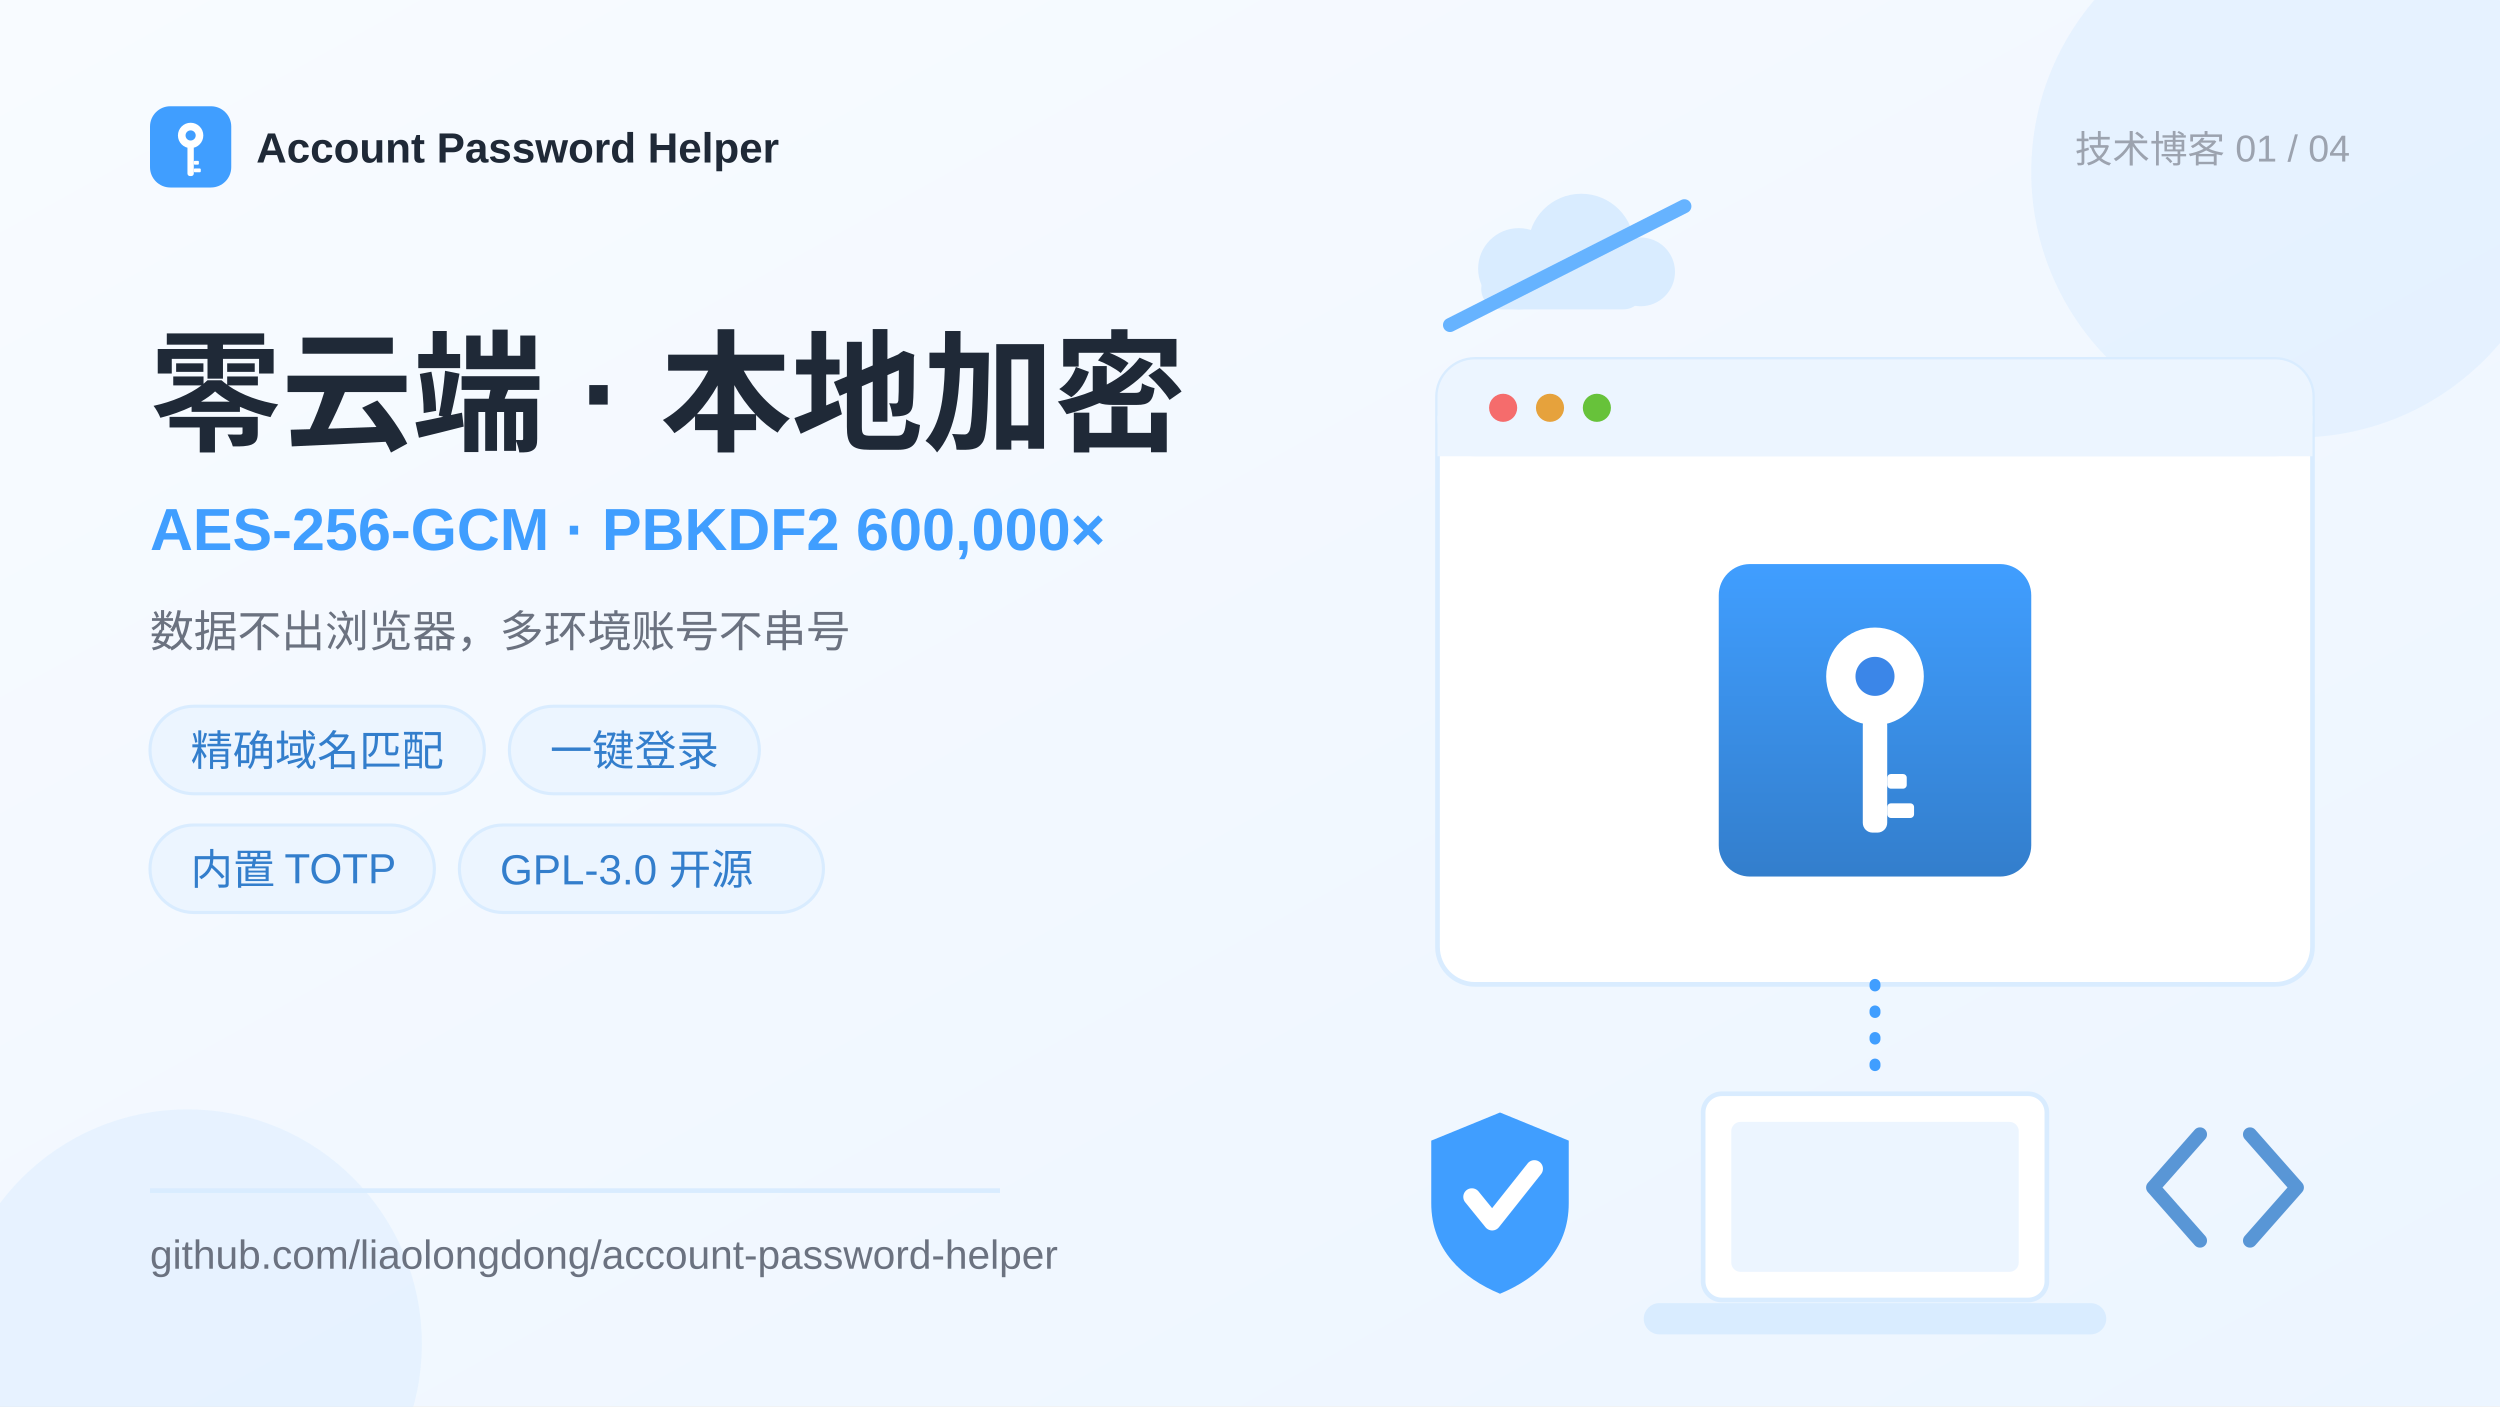
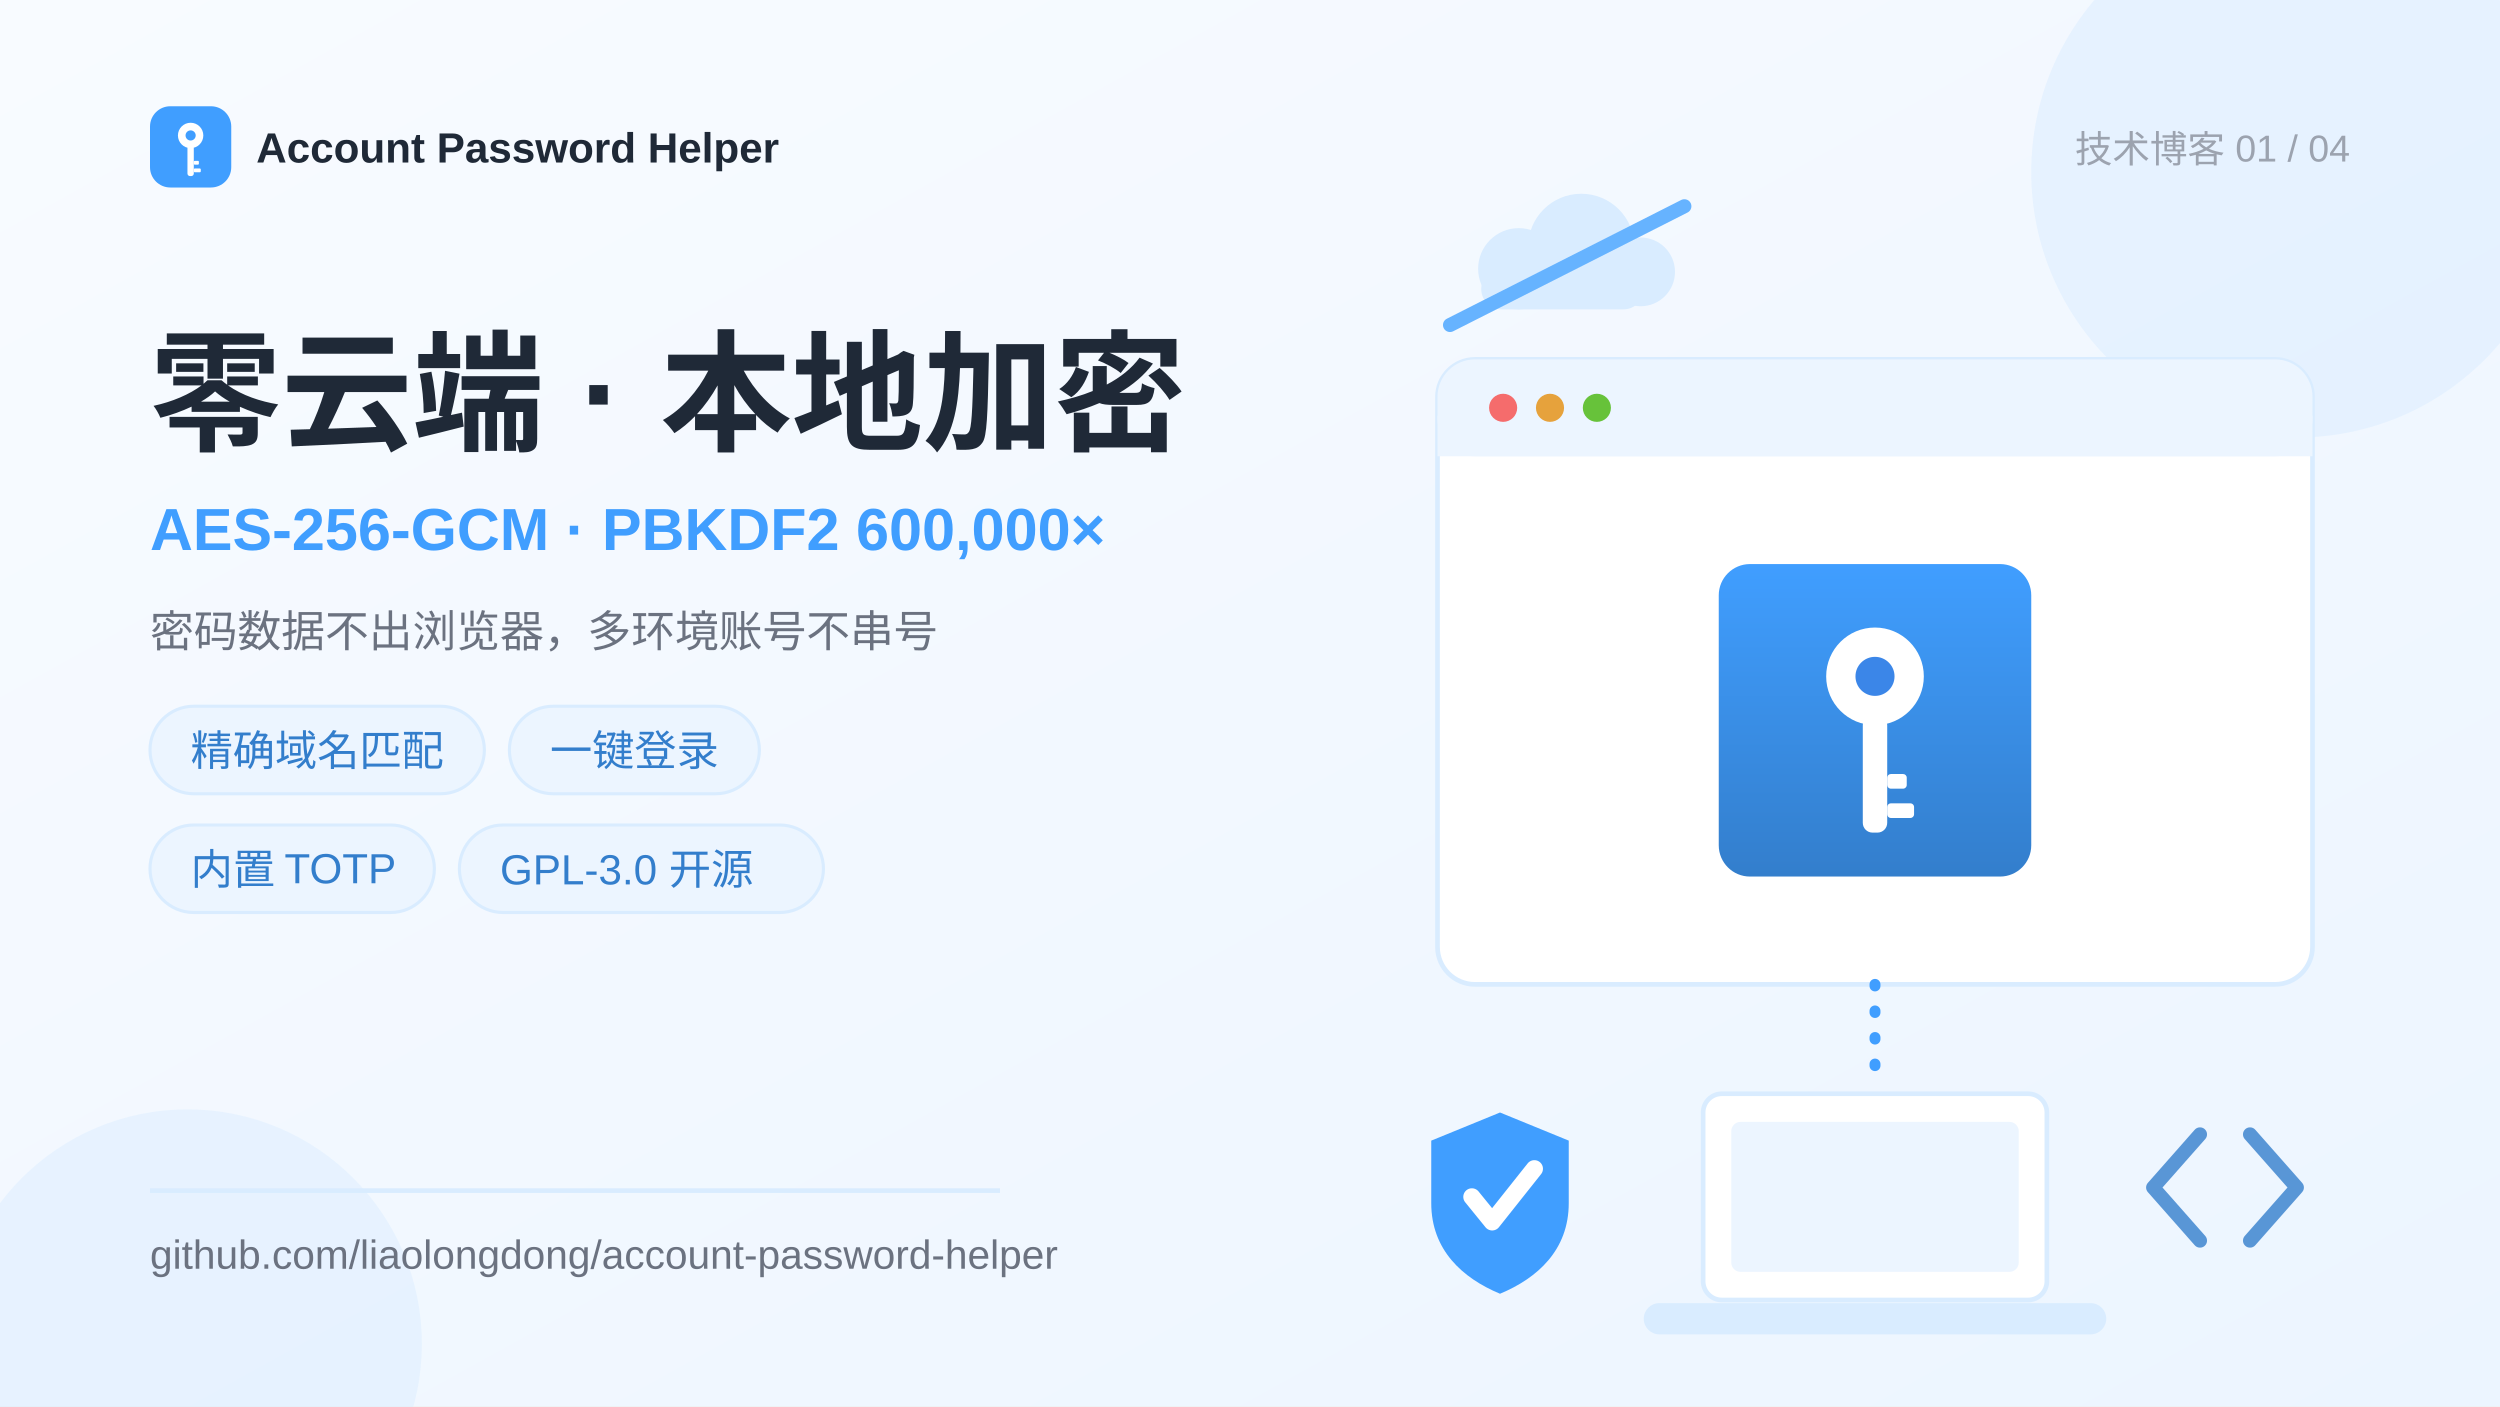
<svg xmlns="http://www.w3.org/2000/svg" width="1600" height="900" viewBox="0 0 1600 900" font-family="'PingFang SC','Hiragino Sans GB','Microsoft YaHei','Helvetica Neue',Arial,sans-serif">
  <defs>
    <linearGradient id="bg" x1="0" y1="0" x2="1" y2="1">
      <stop offset="0" stop-color="#F8FBFF" />
      <stop offset="1" stop-color="#ECF5FF" />
    </linearGradient>
    <linearGradient id="primary" x1="0" y1="0" x2="0" y2="1">
      <stop offset="0" stop-color="#409EFF" />
      <stop offset="1" stop-color="#337ECC" />
    </linearGradient>
  </defs>
  <rect width="1600" height="900" fill="url(#bg)" />
  <circle cx="1470" cy="110" r="170" fill="#D9ECFF" opacity="0.5" />
  <circle cx="120" cy="860" r="150" fill="#D9ECFF" opacity="0.45" />
  <g>
    <rect x="96" y="68" width="52" height="52" rx="13" fill="#409EFF" />
    <g transform="translate(96,68) scale(0.40625)" fill="#FFFFFF">
      <circle cx="64" cy="46" r="20" />
      <circle cx="64" cy="46" r="8" fill="#409EFF" />
      <rect x="59" y="62" width="10" height="48" rx="4" />
      <rect x="69" y="86" width="8" height="6" rx="1.5" />
      <rect x="69" y="98" width="11" height="6" rx="1.5" />
    </g>
    <text x="164" y="104" font-size="27" font-weight="600" fill="#1F2937">Account Password Helper</text>
    <text x="1504" y="104" font-size="24" fill="#9CA3AF" text-anchor="end">技术博客 01 / 04</text>
  </g>
  <g>
    <text x="96" y="282" font-size="84" font-weight="700" fill="#1F2937">零云端 · 本地加密</text>
    <text x="96" y="352" font-size="38" font-weight="600" fill="#409EFF">AES-256-GCM · PBKDF2 600,000×</text>
-     <text x="96" y="414" font-size="28" fill="#6B7280">数据不出浏览器，多环境账号不串号</text>
+     <text x="96" y="414" font-size="28" fill="#6B7280">密码数据不出浏览器，多环境账号不串号</text>
  </g>
  <g font-size="27" font-weight="500">
    <rect x="96" y="452" width="214" height="56" rx="28" fill="#ECF5FF" stroke="#D9ECFF" stroke-width="2" />
    <text x="122" y="490" fill="#337ECC">精确域名匹配</text>
    <rect x="326" y="452" width="160" height="56" rx="28" fill="#ECF5FF" stroke="#D9ECFF" stroke-width="2" />
    <text x="352" y="490" fill="#337ECC">一键登录</text>
    <rect x="96" y="528" width="182" height="56" rx="28" fill="#ECF5FF" stroke="#D9ECFF" stroke-width="2" />
    <text x="122" y="566" fill="#337ECC">内置 TOTP</text>
    <rect x="294" y="528" width="233" height="56" rx="28" fill="#ECF5FF" stroke="#D9ECFF" stroke-width="2" />
    <text x="320" y="566" fill="#337ECC">GPL-3.0 开源</text>
  </g>
  <g>
    <g fill="#D9ECFF">
      <circle cx="972" cy="172" r="26" />
      <circle cx="1012" cy="158" r="34" />
      <circle cx="1050" cy="174" r="22" />
      <rect x="948" y="172" width="104" height="26" rx="13" />
    </g>
    <line x1="928" y1="208" x2="1078" y2="132" stroke="#66B3FF" stroke-width="9" stroke-linecap="round" />
  </g>
  <g>
    <rect x="920" y="230" width="560" height="400" rx="24" fill="#FFFFFF" stroke="#D9ECFF" stroke-width="3" />
    <rect x="920" y="230" width="560" height="62" rx="24" fill="#ECF5FF" />
    <rect x="920" y="266" width="560" height="26" fill="#ECF5FF" />
    <circle cx="962" cy="261" r="9" fill="#F56C6C" />
    <circle cx="992" cy="261" r="9" fill="#E6A23C" />
    <circle cx="1022" cy="261" r="9" fill="#67C23A" />
    <rect x="1100" y="361" width="200" height="200" rx="20" fill="url(#primary)" />
    <g transform="translate(1100,361) scale(1.5625)" fill="#FFFFFF">
      <circle cx="64" cy="46" r="20" />
      <circle cx="64" cy="46" r="8" fill="#3B86E8" />
      <rect x="59" y="62" width="10" height="48" rx="4" />
      <rect x="69" y="86" width="8" height="6" rx="1.5" />
      <rect x="69" y="98" width="11" height="6" rx="1.5" />
    </g>
  </g>
  <line x1="1200" y1="630" x2="1200" y2="694" stroke="#409EFF" stroke-width="7" stroke-dasharray="1 16" stroke-linecap="round" />
  <g>
    <rect x="1090" y="700" width="220" height="132" rx="12" fill="#FFFFFF" stroke="#D9ECFF" stroke-width="3" />
    <rect x="1108" y="718" width="184" height="96" rx="6" fill="#ECF5FF" />
    <rect x="1052" y="834" width="296" height="20" rx="10" fill="#D9ECFF" />
  </g>
  <g transform="translate(960,762)">
    <path d="M0 -50 L44 -32 V8 C44 38 24 56 0 66 C-24 56 -44 38 -44 8 V-32 Z" fill="#409EFF" />
    <path d="M-18 4 L-5 20 L22 -14" stroke="#FFFFFF" stroke-width="11" fill="none" stroke-linecap="round" stroke-linejoin="round" />
  </g>
  <g stroke="#337ECC" stroke-width="9" fill="none" stroke-linecap="round" stroke-linejoin="round" opacity="0.8">
    <path d="M1408 726 l-30 34 l30 34" />
    <path d="M1440 726 l30 34 l-30 34" />
  </g>
  <g>
    <line x1="96" y1="762" x2="640" y2="762" stroke="#D9ECFF" stroke-width="3" />
    <text x="96" y="812" font-size="26" fill="#6B7280">github.com/liaolongdong/account-password-helper</text>
  </g>
</svg>
